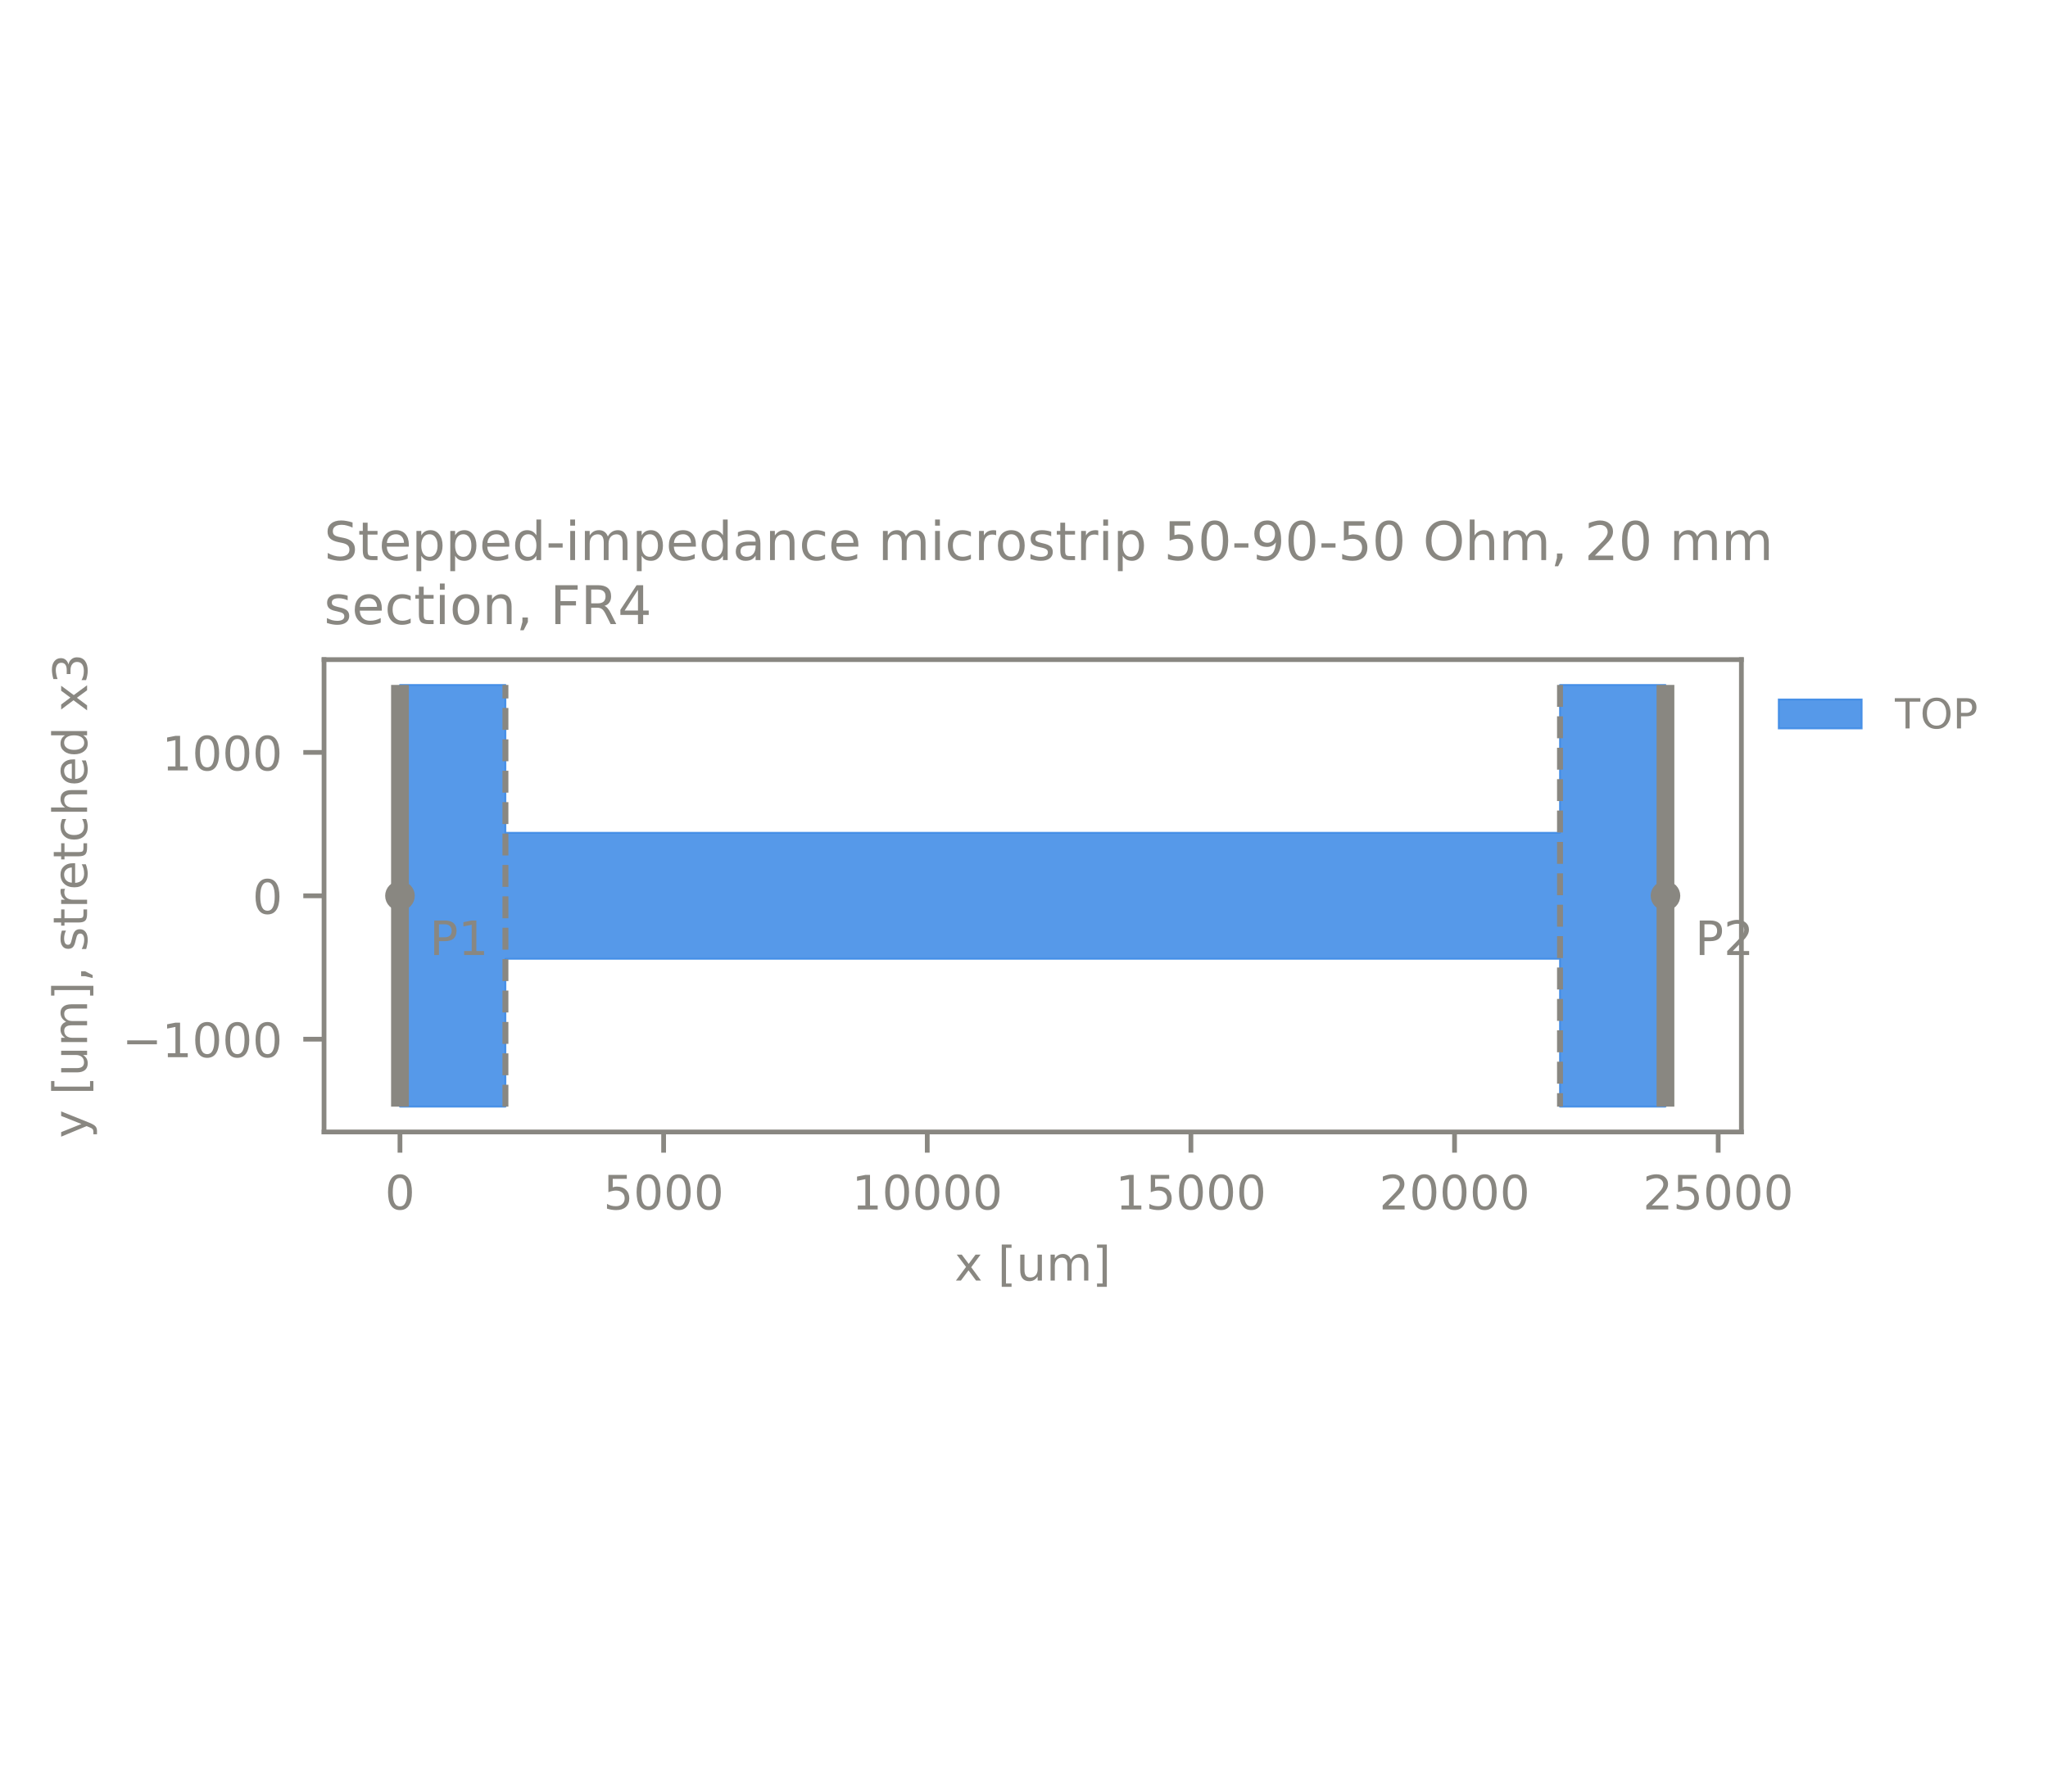
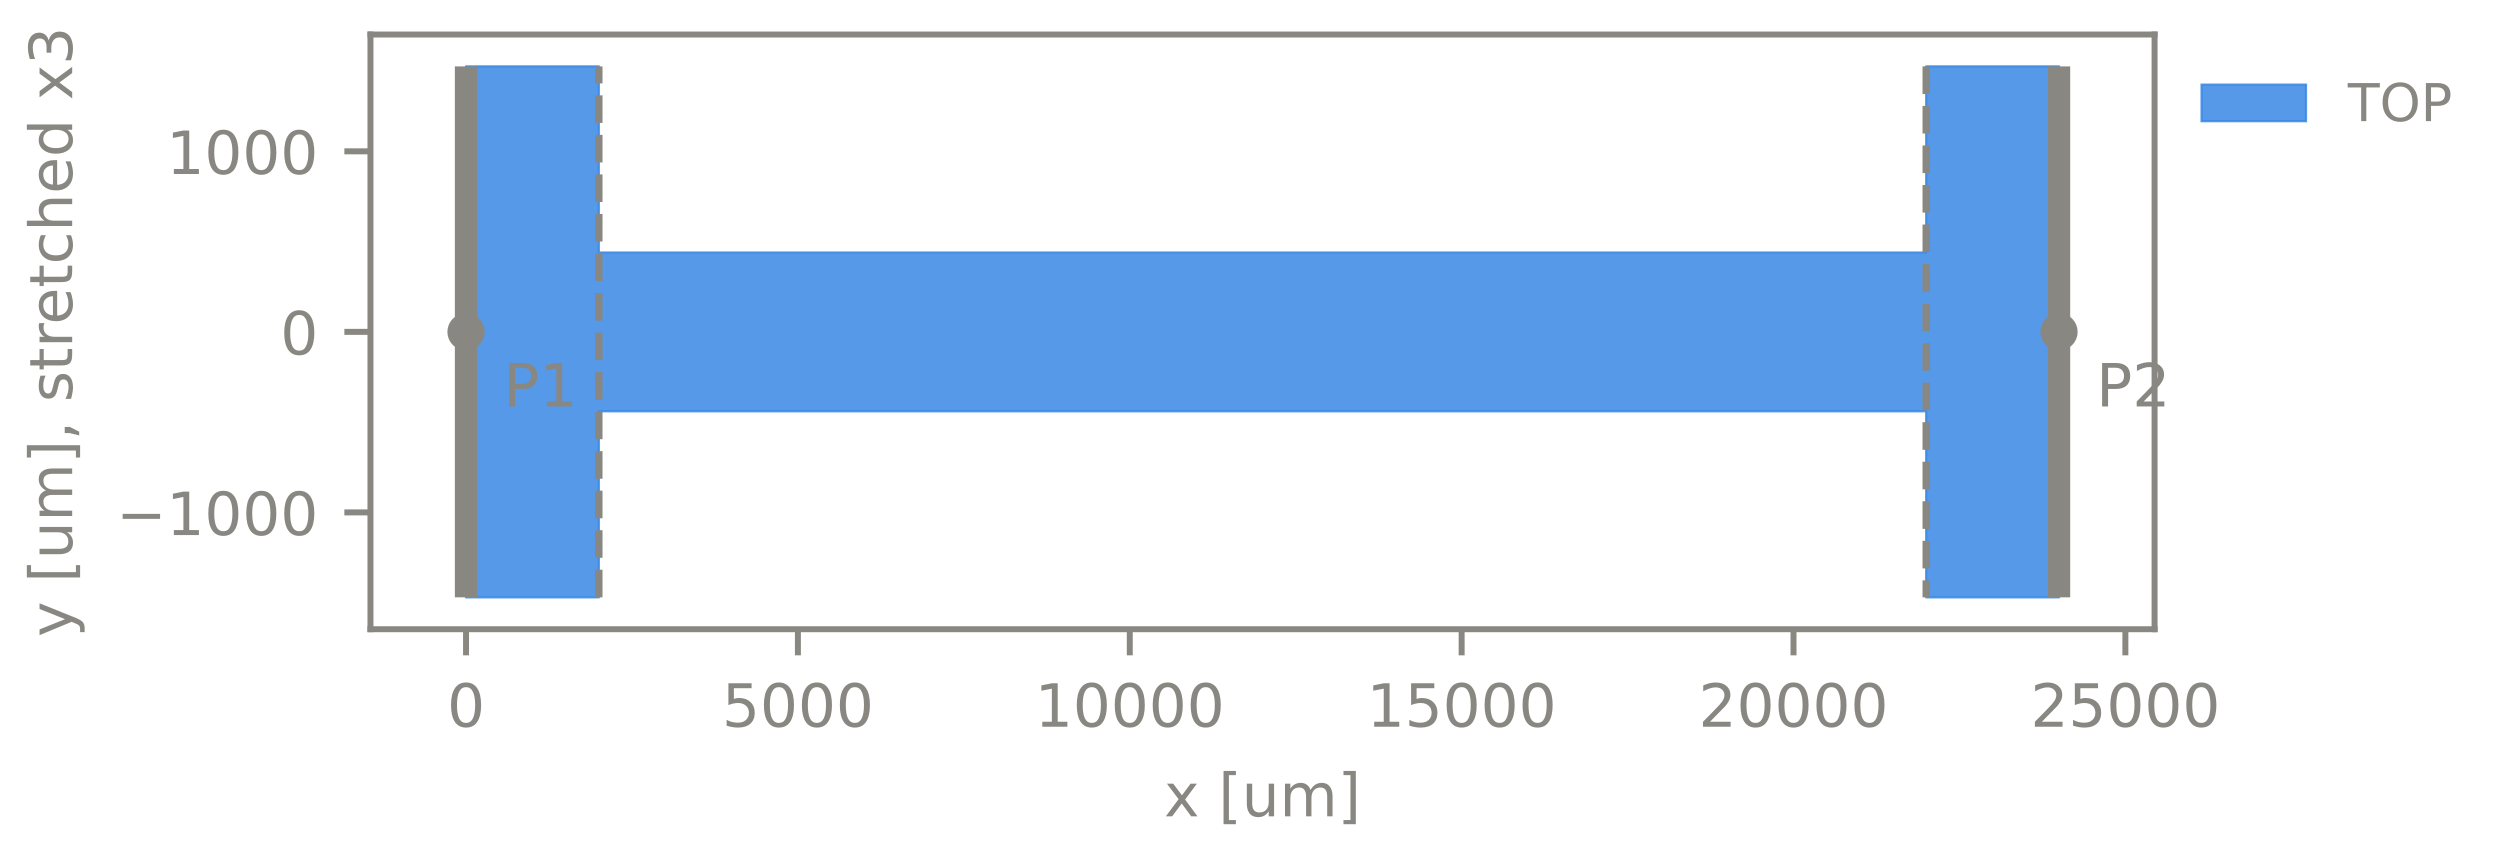
- <svg xmlns="http://www.w3.org/2000/svg" xmlns:xlink="http://www.w3.org/1999/xlink" width="345.6pt" height="302.4pt" viewBox="0 0 345.6 302.4" version="1.1">
+ <svg xmlns="http://www.w3.org/2000/svg" xmlns:xlink="http://www.w3.org/1999/xlink" width="335.149pt" height="114.954pt" viewBox="0 0 335.149 114.954" version="1.1">
  <defs>
    <style type="text/css">*{stroke-linejoin: round; stroke-linecap: butt}</style>
  </defs>
  <g id="figure_1">
    <g id="patch_1">
-       <path d="M 0 302.4  L 345.6 302.4  L 345.6 0  L 0 0  L 0 302.4  z " style="fill: none" />
+       <path d="M 0 114.954  L 335.149 114.954  L 335.149 -0  L 0 -0  L 0 114.954  z " style="fill: none" />
    </g>
    <g id="axes_1">
      <g id="patch_2">
-         <path d="M 54.682 191.063  L 293.86 191.063  L 293.86 111.337  L 54.682 111.337  L 54.682 191.063  z " style="fill: none" />
+         <path d="M 49.664 84.353  L 288.842 84.353  L 288.842 4.627  L 49.664 4.627  L 49.664 84.353  z " style="fill: none" />
      </g>
      <g id="PolyCollection_1">
        <defs>
-           <path id="m66e82ec2e4" d="M 263.242 -115.608  L 263.242 -140.557  L 85.296 -140.557  L 85.296 -115.608  L 67.495 -115.608  L 67.495 -186.792  L 85.296 -186.792  L 85.296 -161.842  L 263.242 -161.842  L 263.242 -186.792  L 281.047 -186.792  L 281.047 -115.608  z " style="stroke: #3987e5; stroke-opacity: 0.85; stroke-width: 0.3" />
+           <path id="m9fd28bd566" d="M 258.224 -34.872  L 258.224 -59.821  L 80.279 -59.821  L 80.279 -34.872  L 62.477 -34.872  L 62.477 -106.056  L 80.279 -106.056  L 80.279 -81.106  L 258.224 -81.106  L 258.224 -106.056  L 276.029 -106.056  L 276.029 -34.872  z " style="stroke: #3987e5; stroke-opacity: 0.85; stroke-width: 0.3" />
        </defs>
-         <g clip-path="url(#pd432ce58b0)">
-           <use xlink:href="#m66e82ec2e4" x="0" y="302.4" style="fill: #3987e5; fill-opacity: 0.85; stroke: #3987e5; stroke-opacity: 0.85; stroke-width: 0.3" />
+         <g clip-path="url(#p12982e1bd3)">
+           <use xlink:href="#m9fd28bd566" x="0" y="114.954" style="fill: #3987e5; fill-opacity: 0.85; stroke: #3987e5; stroke-opacity: 0.85; stroke-width: 0.3" />
        </g>
      </g>
      <g id="matplotlib.axis_1">
        <g id="xtick_1">
          <g id="line2d_1">
            <defs>
              <path id="m01e5ee31e0" d="M 0 0  L 0 3.5  " style="stroke: #898781; stroke-width: 0.8" />
            </defs>
            <g>
-               <use xlink:href="#m01e5ee31e0" x="67.495" y="191.063" style="fill: #898781; stroke: #898781; stroke-width: 0.8" />
+               <use xlink:href="#m01e5ee31e0" x="62.477" y="84.353" style="fill: #898781; stroke: #898781; stroke-width: 0.8" />
            </g>
          </g>
          <g id="text_1">
-             <text style="font-size: 8px; font-family: 'DejaVu Sans', 'Bitstream Vera Sans', 'Computer Modern Sans Serif', 'Lucida Grande', 'Verdana', 'Geneva', 'Lucid', 'Arial', 'Helvetica', 'Avant Garde', sans-serif; text-anchor: middle; fill: #898781" x="67.495" y="204.141" transform="rotate(-0 67.49499 204.1411)">0</text>
+             <text style="font-size: 8px; font-family: 'DejaVu Sans', 'Bitstream Vera Sans', 'Computer Modern Sans Serif', 'Lucida Grande', 'Verdana', 'Geneva', 'Lucid', 'Arial', 'Helvetica', 'Avant Garde', sans-serif; text-anchor: middle; fill: #898781" x="62.477" y="97.431" transform="rotate(-0 62.47749 97.43115)">0</text>
          </g>
        </g>
        <g id="xtick_2">
          <g id="line2d_2">
            <g>
-               <use xlink:href="#m01e5ee31e0" x="111.985" y="191.063" style="fill: #898781; stroke: #898781; stroke-width: 0.8" />
+               <use xlink:href="#m01e5ee31e0" x="106.967" y="84.353" style="fill: #898781; stroke: #898781; stroke-width: 0.8" />
            </g>
          </g>
          <g id="text_2">
-             <text style="font-size: 8px; font-family: 'DejaVu Sans', 'Bitstream Vera Sans', 'Computer Modern Sans Serif', 'Lucida Grande', 'Verdana', 'Geneva', 'Lucid', 'Arial', 'Helvetica', 'Avant Garde', sans-serif; text-anchor: middle; fill: #898781" x="111.985" y="204.141" transform="rotate(-0 111.985 204.1411)">5000</text>
+             <text style="font-size: 8px; font-family: 'DejaVu Sans', 'Bitstream Vera Sans', 'Computer Modern Sans Serif', 'Lucida Grande', 'Verdana', 'Geneva', 'Lucid', 'Arial', 'Helvetica', 'Avant Garde', sans-serif; text-anchor: middle; fill: #898781" x="106.967" y="97.431" transform="rotate(-0 106.9675 97.43115)">5000</text>
          </g>
        </g>
        <g id="xtick_3">
          <g id="line2d_3">
            <g>
-               <use xlink:href="#m01e5ee31e0" x="156.475" y="191.063" style="fill: #898781; stroke: #898781; stroke-width: 0.8" />
+               <use xlink:href="#m01e5ee31e0" x="151.457" y="84.353" style="fill: #898781; stroke: #898781; stroke-width: 0.8" />
            </g>
          </g>
          <g id="text_3">
-             <text style="font-size: 8px; font-family: 'DejaVu Sans', 'Bitstream Vera Sans', 'Computer Modern Sans Serif', 'Lucida Grande', 'Verdana', 'Geneva', 'Lucid', 'Arial', 'Helvetica', 'Avant Garde', sans-serif; text-anchor: middle; fill: #898781" x="156.475" y="204.141" transform="rotate(-0 156.4749 204.1411)">10000</text>
+             <text style="font-size: 8px; font-family: 'DejaVu Sans', 'Bitstream Vera Sans', 'Computer Modern Sans Serif', 'Lucida Grande', 'Verdana', 'Geneva', 'Lucid', 'Arial', 'Helvetica', 'Avant Garde', sans-serif; text-anchor: middle; fill: #898781" x="151.457" y="97.431" transform="rotate(-0 151.4574 97.43115)">10000</text>
          </g>
        </g>
        <g id="xtick_4">
          <g id="line2d_4">
            <g>
-               <use xlink:href="#m01e5ee31e0" x="200.965" y="191.063" style="fill: #898781; stroke: #898781; stroke-width: 0.8" />
+               <use xlink:href="#m01e5ee31e0" x="195.947" y="84.353" style="fill: #898781; stroke: #898781; stroke-width: 0.8" />
            </g>
          </g>
          <g id="text_4">
-             <text style="font-size: 8px; font-family: 'DejaVu Sans', 'Bitstream Vera Sans', 'Computer Modern Sans Serif', 'Lucida Grande', 'Verdana', 'Geneva', 'Lucid', 'Arial', 'Helvetica', 'Avant Garde', sans-serif; text-anchor: middle; fill: #898781" x="200.965" y="204.141" transform="rotate(-0 200.9649 204.1411)">15000</text>
+             <text style="font-size: 8px; font-family: 'DejaVu Sans', 'Bitstream Vera Sans', 'Computer Modern Sans Serif', 'Lucida Grande', 'Verdana', 'Geneva', 'Lucid', 'Arial', 'Helvetica', 'Avant Garde', sans-serif; text-anchor: middle; fill: #898781" x="195.947" y="97.431" transform="rotate(-0 195.9474 97.43115)">15000</text>
          </g>
        </g>
        <g id="xtick_5">
          <g id="line2d_5">
            <g>
-               <use xlink:href="#m01e5ee31e0" x="245.455" y="191.063" style="fill: #898781; stroke: #898781; stroke-width: 0.8" />
+               <use xlink:href="#m01e5ee31e0" x="240.437" y="84.353" style="fill: #898781; stroke: #898781; stroke-width: 0.8" />
            </g>
          </g>
          <g id="text_5">
-             <text style="font-size: 8px; font-family: 'DejaVu Sans', 'Bitstream Vera Sans', 'Computer Modern Sans Serif', 'Lucida Grande', 'Verdana', 'Geneva', 'Lucid', 'Arial', 'Helvetica', 'Avant Garde', sans-serif; text-anchor: middle; fill: #898781" x="245.455" y="204.141" transform="rotate(-0 245.4549 204.1411)">20000</text>
+             <text style="font-size: 8px; font-family: 'DejaVu Sans', 'Bitstream Vera Sans', 'Computer Modern Sans Serif', 'Lucida Grande', 'Verdana', 'Geneva', 'Lucid', 'Arial', 'Helvetica', 'Avant Garde', sans-serif; text-anchor: middle; fill: #898781" x="240.437" y="97.431" transform="rotate(-0 240.4374 97.43115)">20000</text>
          </g>
        </g>
        <g id="xtick_6">
          <g id="line2d_6">
            <g>
-               <use xlink:href="#m01e5ee31e0" x="289.945" y="191.063" style="fill: #898781; stroke: #898781; stroke-width: 0.8" />
+               <use xlink:href="#m01e5ee31e0" x="284.927" y="84.353" style="fill: #898781; stroke: #898781; stroke-width: 0.8" />
            </g>
          </g>
          <g id="text_6">
-             <text style="font-size: 8px; font-family: 'DejaVu Sans', 'Bitstream Vera Sans', 'Computer Modern Sans Serif', 'Lucida Grande', 'Verdana', 'Geneva', 'Lucid', 'Arial', 'Helvetica', 'Avant Garde', sans-serif; text-anchor: middle; fill: #898781" x="289.945" y="204.141" transform="rotate(-0 289.9449 204.1411)">25000</text>
+             <text style="font-size: 8px; font-family: 'DejaVu Sans', 'Bitstream Vera Sans', 'Computer Modern Sans Serif', 'Lucida Grande', 'Verdana', 'Geneva', 'Lucid', 'Arial', 'Helvetica', 'Avant Garde', sans-serif; text-anchor: middle; fill: #898781" x="284.927" y="97.431" transform="rotate(-0 284.9274 97.43115)">25000</text>
          </g>
        </g>
        <g id="text_7">
-           <text style="font-size: 8px; font-family: 'DejaVu Sans', 'Bitstream Vera Sans', 'Computer Modern Sans Serif', 'Lucida Grande', 'Verdana', 'Geneva', 'Lucid', 'Arial', 'Helvetica', 'Avant Garde', sans-serif; text-anchor: middle; fill: #898781" x="174.271" y="216.142" transform="rotate(-0 174.2709 216.1418)">x [um]</text>
+           <text style="font-size: 8px; font-family: 'DejaVu Sans', 'Bitstream Vera Sans', 'Computer Modern Sans Serif', 'Lucida Grande', 'Verdana', 'Geneva', 'Lucid', 'Arial', 'Helvetica', 'Avant Garde', sans-serif; text-anchor: middle; fill: #898781" x="169.253" y="109.432" transform="rotate(-0 169.2534 109.4318)">x [um]</text>
        </g>
      </g>
      <g id="matplotlib.axis_2">
        <g id="ytick_1">
          <g id="line2d_7">
            <defs>
              <path id="m1be7251ce9" d="M 0 0  L -3.5 0  " style="stroke: #898781; stroke-width: 0.8" />
            </defs>
            <g>
-               <use xlink:href="#m1be7251ce9" x="54.682" y="175.404" style="fill: #898781; stroke: #898781; stroke-width: 0.8" />
+               <use xlink:href="#m1be7251ce9" x="49.664" y="68.694" style="fill: #898781; stroke: #898781; stroke-width: 0.8" />
            </g>
          </g>
          <g id="text_8">
-             <text style="font-size: 8px; font-family: 'DejaVu Sans', 'Bitstream Vera Sans', 'Computer Modern Sans Serif', 'Lucida Grande', 'Verdana', 'Geneva', 'Lucid', 'Arial', 'Helvetica', 'Avant Garde', sans-serif; text-anchor: end; fill: #898781" x="47.682" y="178.443" transform="rotate(-0 47.68187 178.443)">−1000</text>
+             <text style="font-size: 8px; font-family: 'DejaVu Sans', 'Bitstream Vera Sans', 'Computer Modern Sans Serif', 'Lucida Grande', 'Verdana', 'Geneva', 'Lucid', 'Arial', 'Helvetica', 'Avant Garde', sans-serif; text-anchor: end; fill: #898781" x="42.664" y="71.733" transform="rotate(-0 42.66437 71.73296)">−1000</text>
          </g>
        </g>
        <g id="ytick_2">
          <g id="line2d_8">
            <g>
-               <use xlink:href="#m1be7251ce9" x="54.682" y="151.2" style="fill: #898781; stroke: #898781; stroke-width: 0.8" />
+               <use xlink:href="#m1be7251ce9" x="49.664" y="44.49" style="fill: #898781; stroke: #898781; stroke-width: 0.8" />
            </g>
          </g>
          <g id="text_9">
-             <text style="font-size: 8px; font-family: 'DejaVu Sans', 'Bitstream Vera Sans', 'Computer Modern Sans Serif', 'Lucida Grande', 'Verdana', 'Geneva', 'Lucid', 'Arial', 'Helvetica', 'Avant Garde', sans-serif; text-anchor: end; fill: #898781" x="47.682" y="154.239" transform="rotate(-0 47.68187 154.2395)">0</text>
+             <text style="font-size: 8px; font-family: 'DejaVu Sans', 'Bitstream Vera Sans', 'Computer Modern Sans Serif', 'Lucida Grande', 'Verdana', 'Geneva', 'Lucid', 'Arial', 'Helvetica', 'Avant Garde', sans-serif; text-anchor: end; fill: #898781" x="42.664" y="47.529" transform="rotate(-0 42.66437 47.5295)">0</text>
          </g>
        </g>
        <g id="ytick_3">
          <g id="line2d_9">
            <g>
-               <use xlink:href="#m1be7251ce9" x="54.682" y="126.997" style="fill: #898781; stroke: #898781; stroke-width: 0.8" />
+               <use xlink:href="#m1be7251ce9" x="49.664" y="20.287" style="fill: #898781; stroke: #898781; stroke-width: 0.8" />
            </g>
          </g>
          <g id="text_10">
-             <text style="font-size: 8px; font-family: 'DejaVu Sans', 'Bitstream Vera Sans', 'Computer Modern Sans Serif', 'Lucida Grande', 'Verdana', 'Geneva', 'Lucid', 'Arial', 'Helvetica', 'Avant Garde', sans-serif; text-anchor: end; fill: #898781" x="47.682" y="130.036" transform="rotate(-0 47.68187 130.036)">1000</text>
+             <text style="font-size: 8px; font-family: 'DejaVu Sans', 'Bitstream Vera Sans', 'Computer Modern Sans Serif', 'Lucida Grande', 'Verdana', 'Geneva', 'Lucid', 'Arial', 'Helvetica', 'Avant Garde', sans-serif; text-anchor: end; fill: #898781" x="42.664" y="23.326" transform="rotate(-0 42.66437 23.32604)">1000</text>
          </g>
        </g>
        <g id="text_11">
-           <text style="font-size: 8px; font-family: 'DejaVu Sans', 'Bitstream Vera Sans', 'Computer Modern Sans Serif', 'Lucida Grande', 'Verdana', 'Geneva', 'Lucid', 'Arial', 'Helvetica', 'Avant Garde', sans-serif; text-anchor: middle; fill: #898781" x="14.696" y="151.2" transform="rotate(-90 14.69625 151.2)">y [um], stretched x3</text>
+           <text style="font-size: 8px; font-family: 'DejaVu Sans', 'Bitstream Vera Sans', 'Computer Modern Sans Serif', 'Lucida Grande', 'Verdana', 'Geneva', 'Lucid', 'Arial', 'Helvetica', 'Avant Garde', sans-serif; text-anchor: middle; fill: #898781" x="9.679" y="44.49" transform="rotate(-90 9.67875 44.49)">y [um], stretched x3</text>
        </g>
      </g>
      <g id="patch_3">
-         <path d="M 54.682 191.063  L 54.682 111.337  " style="fill: none; stroke: #898781; stroke-width: 0.8; stroke-linejoin: miter; stroke-linecap: square" />
+         <path d="M 49.664 84.353  L 49.664 4.627  " style="fill: none; stroke: #898781; stroke-width: 0.8; stroke-linejoin: miter; stroke-linecap: square" />
      </g>
      <g id="patch_4">
-         <path d="M 293.86 191.063  L 293.86 111.337  " style="fill: none; stroke: #898781; stroke-width: 0.8; stroke-linejoin: miter; stroke-linecap: square" />
+         <path d="M 288.842 84.353  L 288.842 4.627  " style="fill: none; stroke: #898781; stroke-width: 0.8; stroke-linejoin: miter; stroke-linecap: square" />
      </g>
      <g id="patch_5">
-         <path d="M 54.682 191.063  L 293.86 191.063  " style="fill: none; stroke: #898781; stroke-width: 0.8; stroke-linejoin: miter; stroke-linecap: square" />
+         <path d="M 49.664 84.353  L 288.842 84.353  " style="fill: none; stroke: #898781; stroke-width: 0.8; stroke-linejoin: miter; stroke-linecap: square" />
      </g>
      <g id="patch_6">
-         <path d="M 54.682 111.337  L 293.86 111.337  " style="fill: none; stroke: #898781; stroke-width: 0.8; stroke-linejoin: miter; stroke-linecap: square" />
+         <path d="M 49.664 4.627  L 288.842 4.627  " style="fill: none; stroke: #898781; stroke-width: 0.8; stroke-linejoin: miter; stroke-linecap: square" />
      </g>
      <g id="text_12">
-         <text style="font-size: 8px; font-family: 'DejaVu Sans', 'Bitstream Vera Sans', 'Computer Modern Sans Serif', 'Lucida Grande', 'Verdana', 'Geneva', 'Lucid', 'Arial', 'Helvetica', 'Avant Garde', sans-serif; text-anchor: start; fill: #898781" x="72.495" y="161.2" transform="rotate(-0 72.49499 161.2004)">P1</text>
+         <text style="font-size: 8px; font-family: 'DejaVu Sans', 'Bitstream Vera Sans', 'Computer Modern Sans Serif', 'Lucida Grande', 'Verdana', 'Geneva', 'Lucid', 'Arial', 'Helvetica', 'Avant Garde', sans-serif; text-anchor: start; fill: #898781" x="67.477" y="54.49" transform="rotate(-0 67.47749 54.49044)">P1</text>
      </g>
      <g id="text_13">
-         <text style="font-size: 8px; font-family: 'DejaVu Sans', 'Bitstream Vera Sans', 'Computer Modern Sans Serif', 'Lucida Grande', 'Verdana', 'Geneva', 'Lucid', 'Arial', 'Helvetica', 'Avant Garde', sans-serif; text-anchor: start; fill: #898781" x="286.047" y="161.2" transform="rotate(-0 286.0469 161.2004)">P2</text>
-       </g>
-       <g id="text_14">
-         <text style="font-size: 9px; font-family: 'DejaVu Sans', 'Bitstream Vera Sans', 'Computer Modern Sans Serif', 'Lucida Grande', 'Verdana', 'Geneva', 'Lucid', 'Arial', 'Helvetica', 'Avant Garde', sans-serif; fill: #898781" transform="translate(54.68187 94.53452)">Stepped-impedance microstrip 50-90-50 Ohm, 20 mm</text>
-         <text style="font-size: 9px; font-family: 'DejaVu Sans', 'Bitstream Vera Sans', 'Computer Modern Sans Serif', 'Lucida Grande', 'Verdana', 'Geneva', 'Lucid', 'Arial', 'Helvetica', 'Avant Garde', sans-serif; fill: #898781" transform="translate(54.68187 105.337)">section, FR4</text>
+         <text style="font-size: 8px; font-family: 'DejaVu Sans', 'Bitstream Vera Sans', 'Computer Modern Sans Serif', 'Lucida Grande', 'Verdana', 'Geneva', 'Lucid', 'Arial', 'Helvetica', 'Avant Garde', sans-serif; text-anchor: start; fill: #898781" x="281.029" y="54.49" transform="rotate(-0 281.0294 54.49044)">P2</text>
      </g>
      <g id="line2d_10">
-         <path d="M 85.291 186.792  L 85.291 115.609  " clip-path="url(#pd432ce58b0)" style="fill: none; stroke-dasharray: 3.7,1.6; stroke-dashoffset: 0; stroke: #898781" />
+         <path d="M 80.273 80.082  L 80.273 8.899  " clip-path="url(#p12982e1bd3)" style="fill: none; stroke-dasharray: 3.7,1.6; stroke-dashoffset: 0; stroke: #898781" />
      </g>
      <g id="line2d_11">
-         <path d="M 67.495 186.792  L 67.495 115.609  " clip-path="url(#pd432ce58b0)" style="fill: none; stroke: #898781; stroke-width: 3" />
+         <path d="M 62.477 80.082  L 62.477 8.899  " clip-path="url(#p12982e1bd3)" style="fill: none; stroke: #898781; stroke-width: 3" />
      </g>
      <g id="line2d_12">
-         <path d="M 67.495 151.2  " clip-path="url(#pd432ce58b0)" style="fill: none; stroke: #898781; stroke-width: 1.5; stroke-linecap: square" />
+         <path d="M 62.477 44.49  " clip-path="url(#p12982e1bd3)" style="fill: none; stroke: #898781; stroke-width: 1.5; stroke-linecap: square" />
        <defs>
          <path id="m544e871068" d="M 0 2  C 0.53 2 1.039 1.789 1.414 1.414  C 1.789 1.039 2 0.53 2 0  C 2 -0.53 1.789 -1.039 1.414 -1.414  C 1.039 -1.789 0.53 -2 0 -2  C -0.53 -2 -1.039 -1.789 -1.414 -1.414  C -1.789 -1.039 -2 -0.53 -2 0  C -2 0.53 -1.789 1.039 -1.414 1.414  C -1.039 1.789 -0.53 2 0 2  z " style="stroke: #898781" />
        </defs>
-         <g clip-path="url(#pd432ce58b0)">
-           <use xlink:href="#m544e871068" x="67.495" y="151.2" style="fill: #898781; stroke: #898781" />
+         <g clip-path="url(#p12982e1bd3)">
+           <use xlink:href="#m544e871068" x="62.477" y="44.49" style="fill: #898781; stroke: #898781" />
        </g>
      </g>
      <g id="line2d_13">
-         <path d="M 263.251 115.609  L 263.251 186.792  " clip-path="url(#pd432ce58b0)" style="fill: none; stroke-dasharray: 3.7,1.6; stroke-dashoffset: 0; stroke: #898781" />
+         <path d="M 258.233 8.899  L 258.233 80.082  " clip-path="url(#p12982e1bd3)" style="fill: none; stroke-dasharray: 3.7,1.6; stroke-dashoffset: 0; stroke: #898781" />
      </g>
      <g id="line2d_14">
-         <path d="M 281.047 115.609  L 281.047 186.792  " clip-path="url(#pd432ce58b0)" style="fill: none; stroke: #898781; stroke-width: 3" />
+         <path d="M 276.029 8.899  L 276.029 80.082  " clip-path="url(#p12982e1bd3)" style="fill: none; stroke: #898781; stroke-width: 3" />
      </g>
      <g id="line2d_15">
-         <path d="M 281.047 151.2  " clip-path="url(#pd432ce58b0)" style="fill: none; stroke: #898781; stroke-width: 1.5; stroke-linecap: square" />
-         <g clip-path="url(#pd432ce58b0)">
-           <use xlink:href="#m544e871068" x="281.047" y="151.2" style="fill: #898781; stroke: #898781" />
+         <path d="M 276.029 44.49  " clip-path="url(#p12982e1bd3)" style="fill: none; stroke: #898781; stroke-width: 1.5; stroke-linecap: square" />
+         <g clip-path="url(#p12982e1bd3)">
+           <use xlink:href="#m544e871068" x="276.029" y="44.49" style="fill: #898781; stroke: #898781" />
        </g>
      </g>
      <g id="legend_1">
        <g id="patch_7">
-           <path d="M 300.16 122.956  L 314.16 122.956  L 314.16 118.056  L 300.16 118.056  z " style="fill: #3987e5; fill-opacity: 0.85; stroke: #3987e5; stroke-opacity: 0.85; stroke-width: 0.3; stroke-linejoin: miter" />
+           <path d="M 295.142 16.246  L 309.142 16.246  L 309.142 11.346  L 295.142 11.346  z " style="fill: #3987e5; fill-opacity: 0.85; stroke: #3987e5; stroke-opacity: 0.85; stroke-width: 0.3; stroke-linejoin: miter" />
        </g>
-         <g id="text_15">
-           <text style="font-size: 7px; font-family: 'DejaVu Sans', 'Bitstream Vera Sans', 'Computer Modern Sans Serif', 'Lucida Grande', 'Verdana', 'Geneva', 'Lucid', 'Arial', 'Helvetica', 'Avant Garde', sans-serif; text-anchor: start; fill: #898781" x="319.76" y="122.956" transform="rotate(-0 319.76 122.9559)">TOP</text>
+         <g id="text_14">
+           <text style="font-size: 7px; font-family: 'DejaVu Sans', 'Bitstream Vera Sans', 'Computer Modern Sans Serif', 'Lucida Grande', 'Verdana', 'Geneva', 'Lucid', 'Arial', 'Helvetica', 'Avant Garde', sans-serif; text-anchor: start; fill: #898781" x="314.743" y="16.246" transform="rotate(-0 314.7425 16.24589)">TOP</text>
        </g>
      </g>
    </g>
  </g>
  <defs>
-     <clipPath id="pd432ce58b0">
-       <rect x="54.682" y="111.337" width="239.178" height="79.726" />
+     <clipPath id="p12982e1bd3">
+       <rect x="49.664" y="4.627" width="239.178" height="79.726" />
    </clipPath>
  </defs>
</svg>
